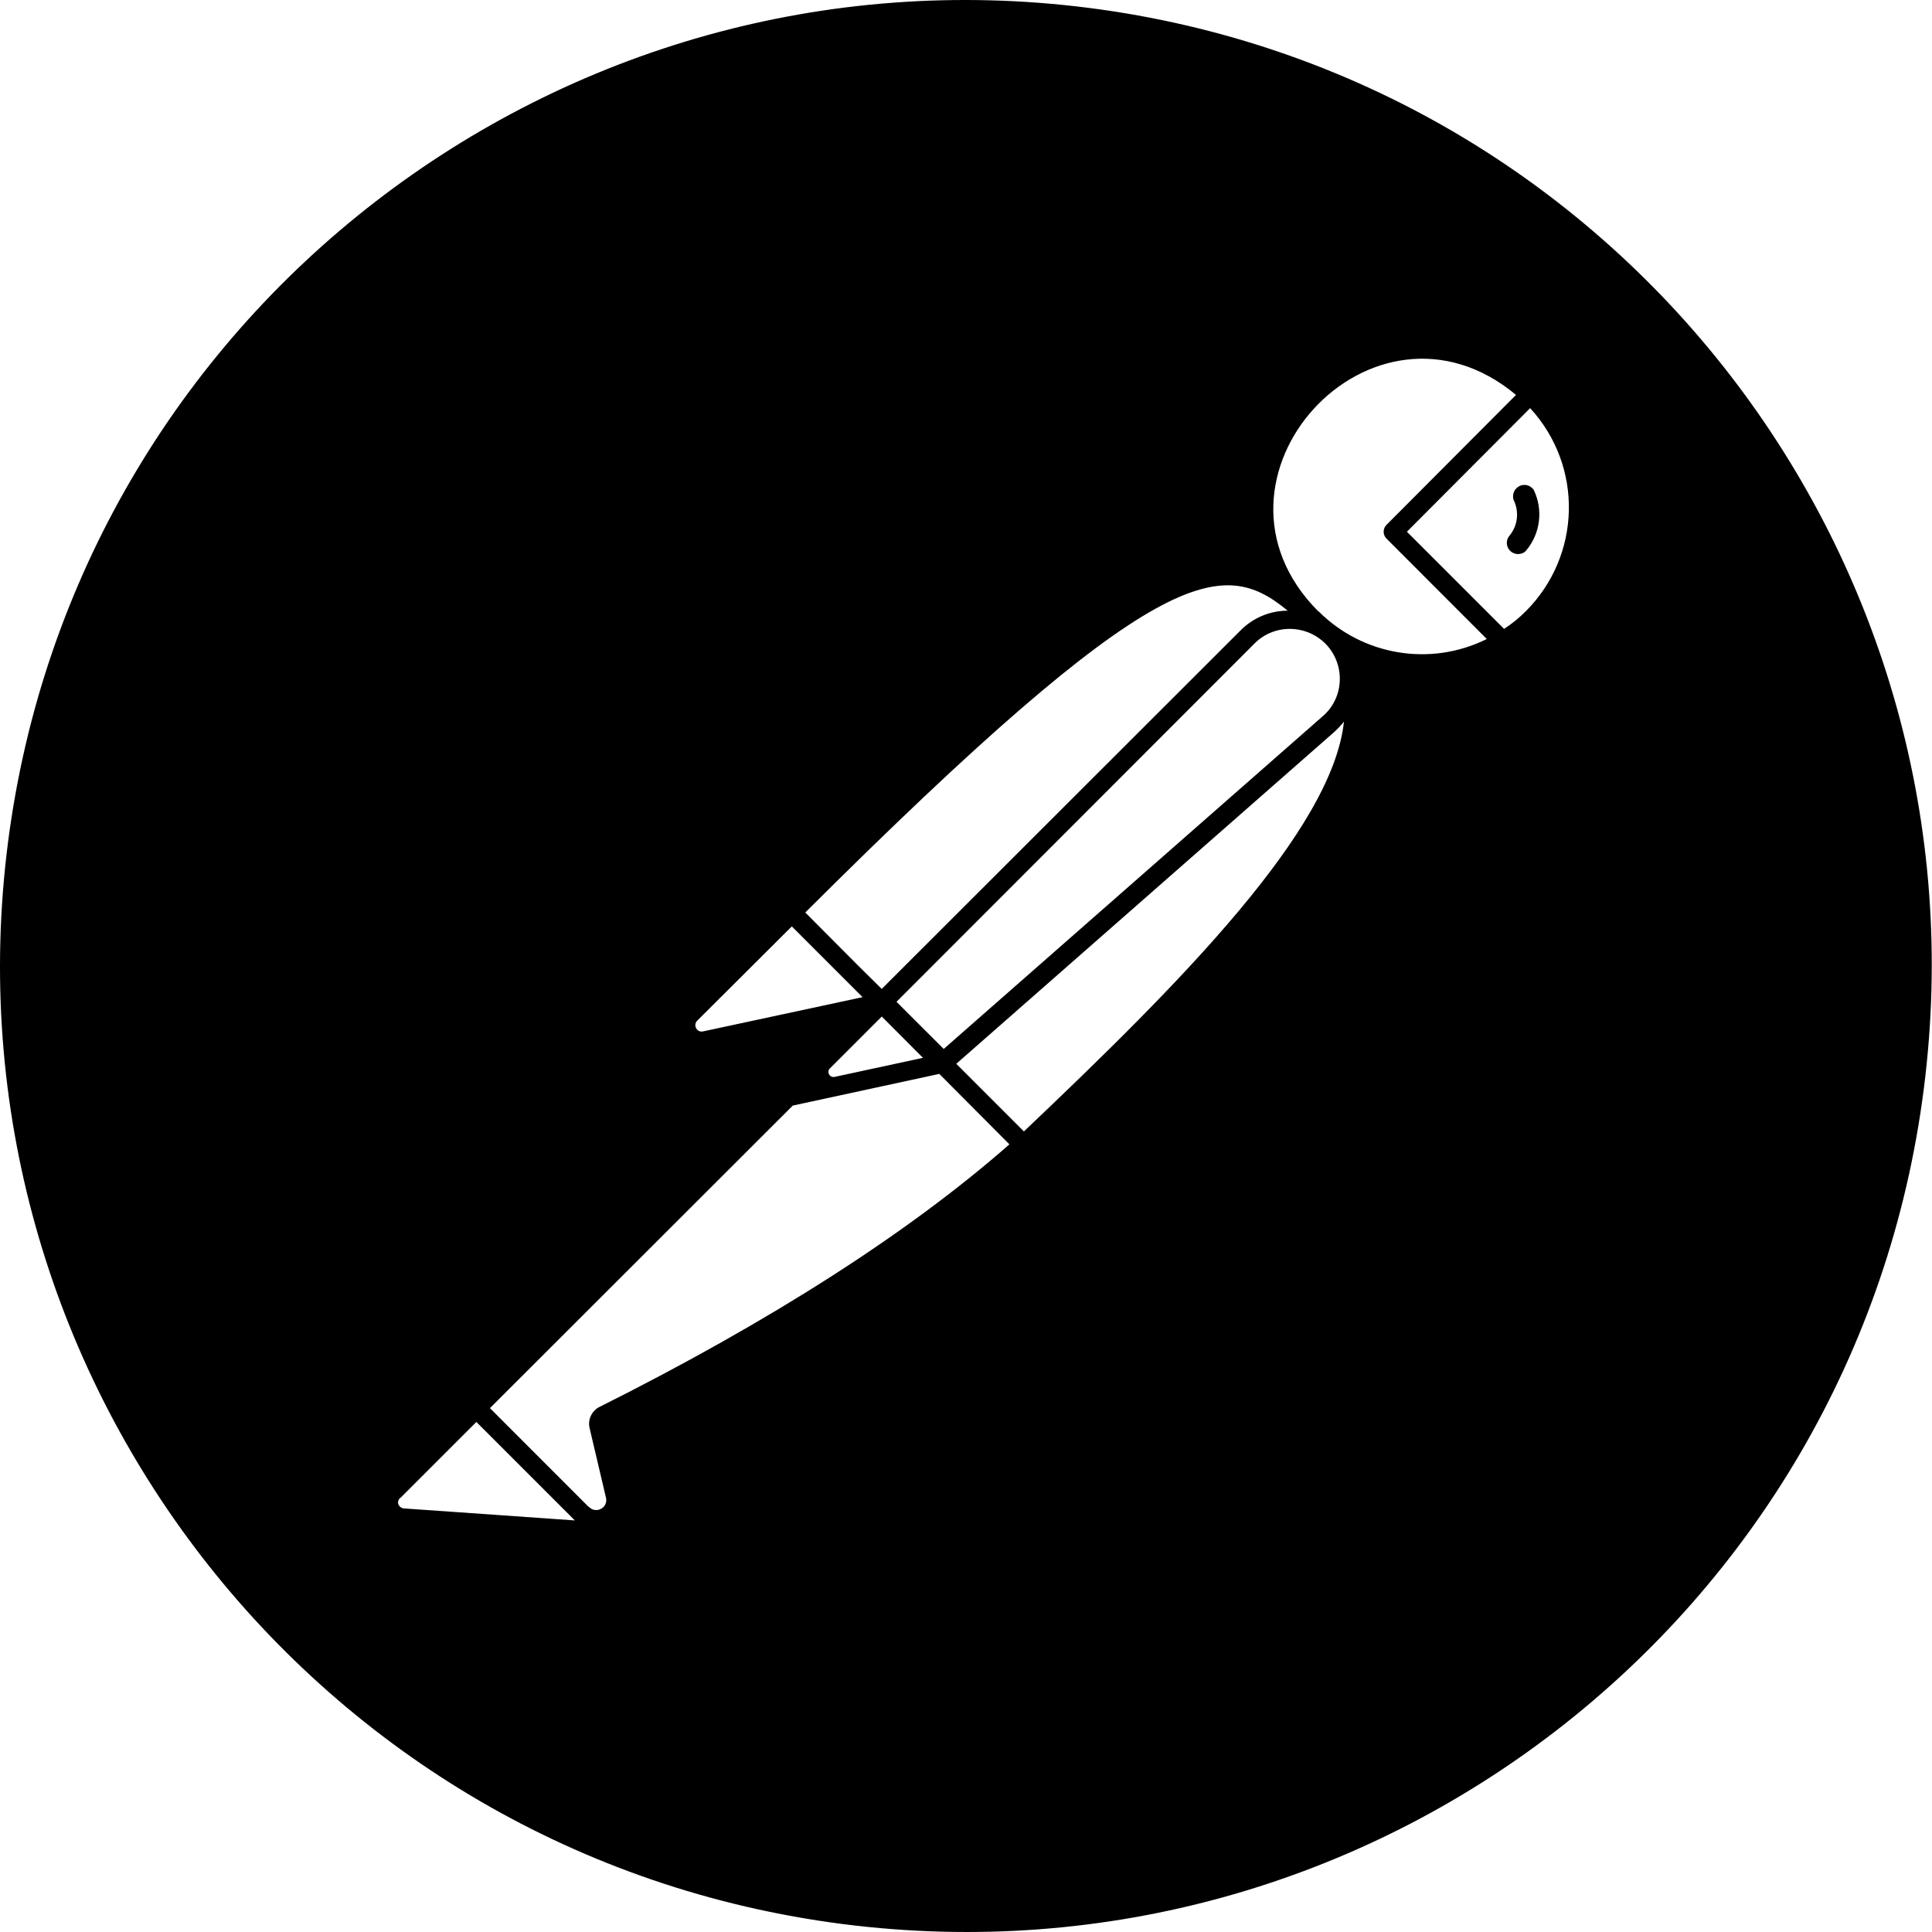
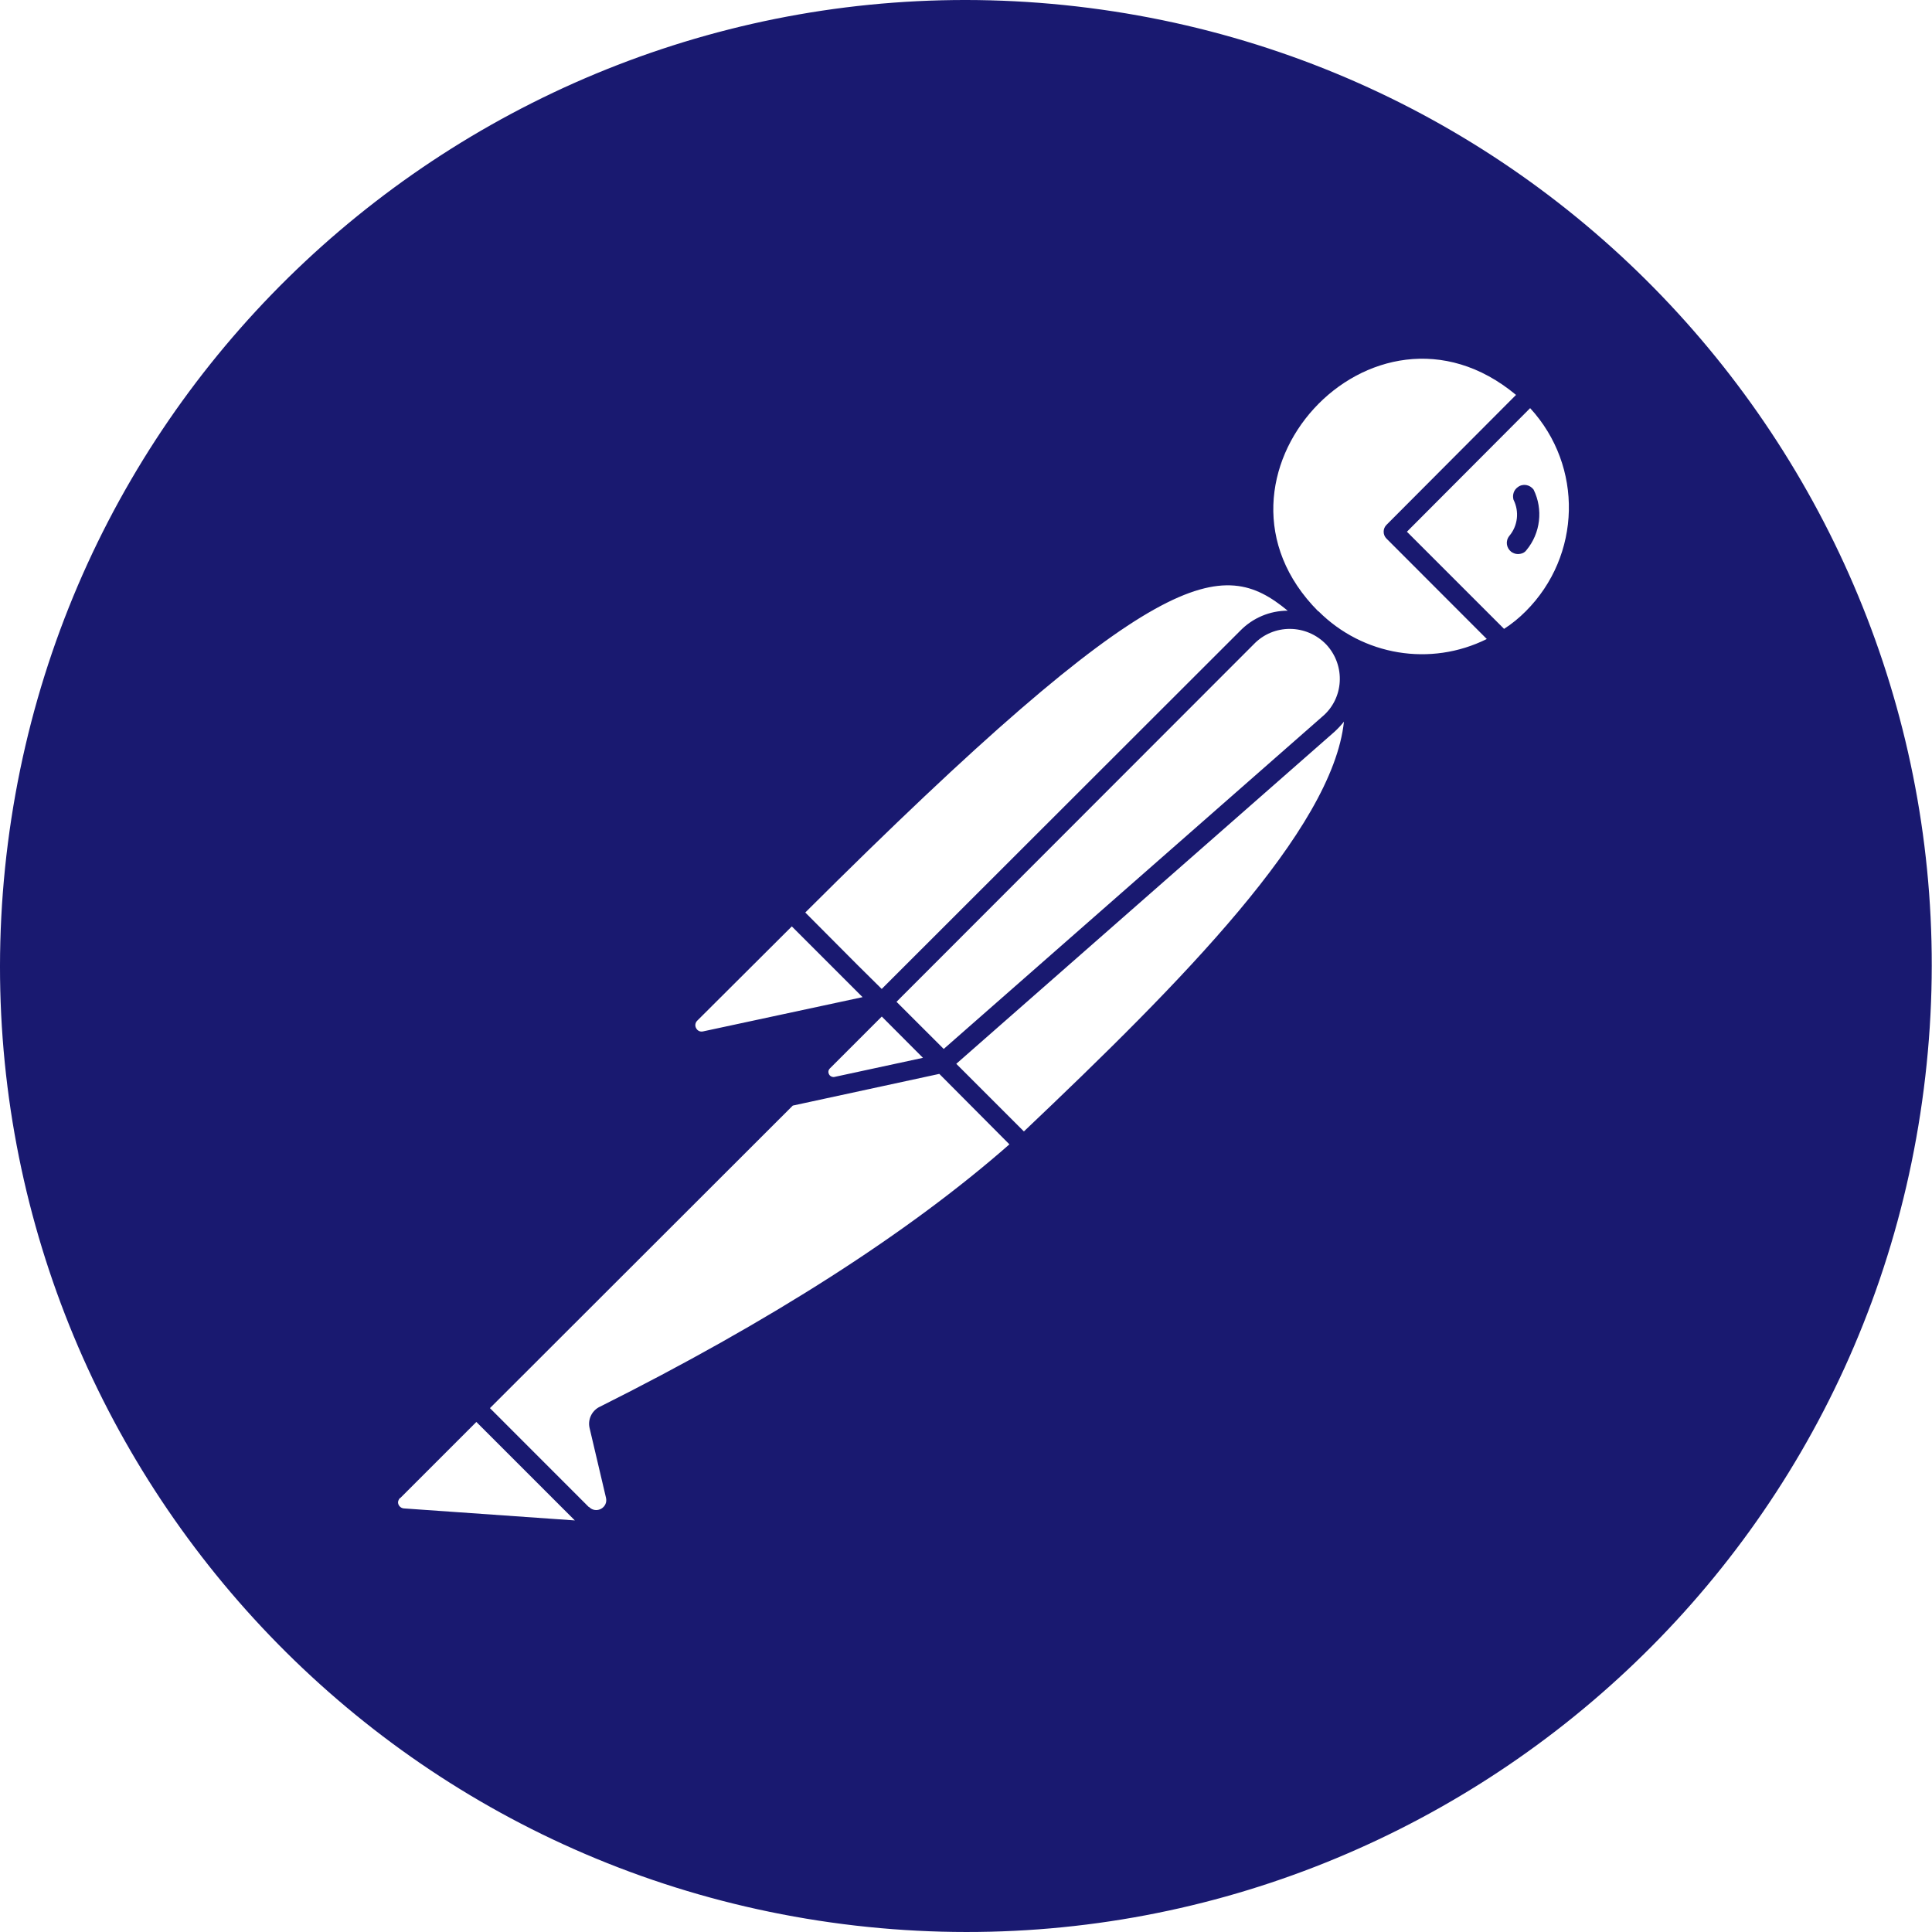
- <svg xmlns="http://www.w3.org/2000/svg" fill="#000000" width="800px" height="800px" viewBox="0 0 32 32">
+ <svg xmlns="http://www.w3.org/2000/svg" fill="#191970" width="800px" height="800px" viewBox="0 0 32 32">
  <path d="M18.036 0.131c-8.765-1.12-16.781 5.067-17.905 13.833-1.12 8.765 5.067 16.781 13.833 17.905 8.765 1.12 16.781-5.067 17.9-13.833 1.125-8.765-5.061-16.781-13.828-17.905zM21.328 10.115c-0.297 0-0.579 0.12-0.787 0.333l-5.937 5.932-0.411-0.407-0.855-0.859c5.849-5.833 6.907-5.891 7.989-5zM14.849 16.593l5.916-5.921c0.328-0.344 0.875-0.339 1.204 0.005 0.323 0.349 0.291 0.896-0.073 1.197l-6.265 5.5zM15.287 17.521l-1.469 0.317c-0.031 0.005-0.072-0.011-0.088-0.047-0.016-0.032-0.011-0.068 0.016-0.095l0.859-0.859zM11.547 16.907l1.568-1.563 1.172 1.172-2.641 0.567c-0.047 0.011-0.093-0.009-0.115-0.052-0.025-0.041-0.015-0.093 0.016-0.124zM6.688 24.984c-0.057-0.005-0.1-0.057-0.095-0.109 0.005-0.025 0.016-0.047 0.032-0.063h0.005l1.26-1.26 1.631 1.631zM9.921 23.307c-0.124 0.068-0.187 0.209-0.156 0.344l0.271 1.152c0.043 0.167-0.161 0.28-0.281 0.156h-0.005l-1.635-1.636 5.016-5.011 2.427-0.525 1.161 1.167c-1.672 1.468-3.959 2.932-6.797 4.353zM16.959 18.74l-1.12-1.12 6.265-5.5c0.057-0.052 0.109-0.109 0.156-0.167-0.192 1.792-2.703 4.323-5.301 6.787zM21.839 10.125h-0.005c-2.183-2.193 0.901-5.563 3.276-3.584l-2.145 2.152c-0.063 0.061-0.063 0.167 0 0.228l1.661 1.663c-0.932 0.463-2.052 0.276-2.787-0.459zM25.271 10.125c-0.109 0.109-0.229 0.208-0.359 0.291l-1.609-1.609 2.041-2.047c0.885 0.964 0.849 2.443-0.073 3.365zM25.14 8.068c-0.067 0.047-0.093 0.129-0.072 0.208 0.099 0.197 0.072 0.432-0.068 0.599-0.068 0.084-0.052 0.199 0.031 0.265 0.032 0.021 0.068 0.037 0.109 0.037 0.057 0 0.111-0.021 0.141-0.063 0.235-0.281 0.281-0.677 0.12-1.005-0.063-0.083-0.177-0.104-0.261-0.041z" />
</svg>
